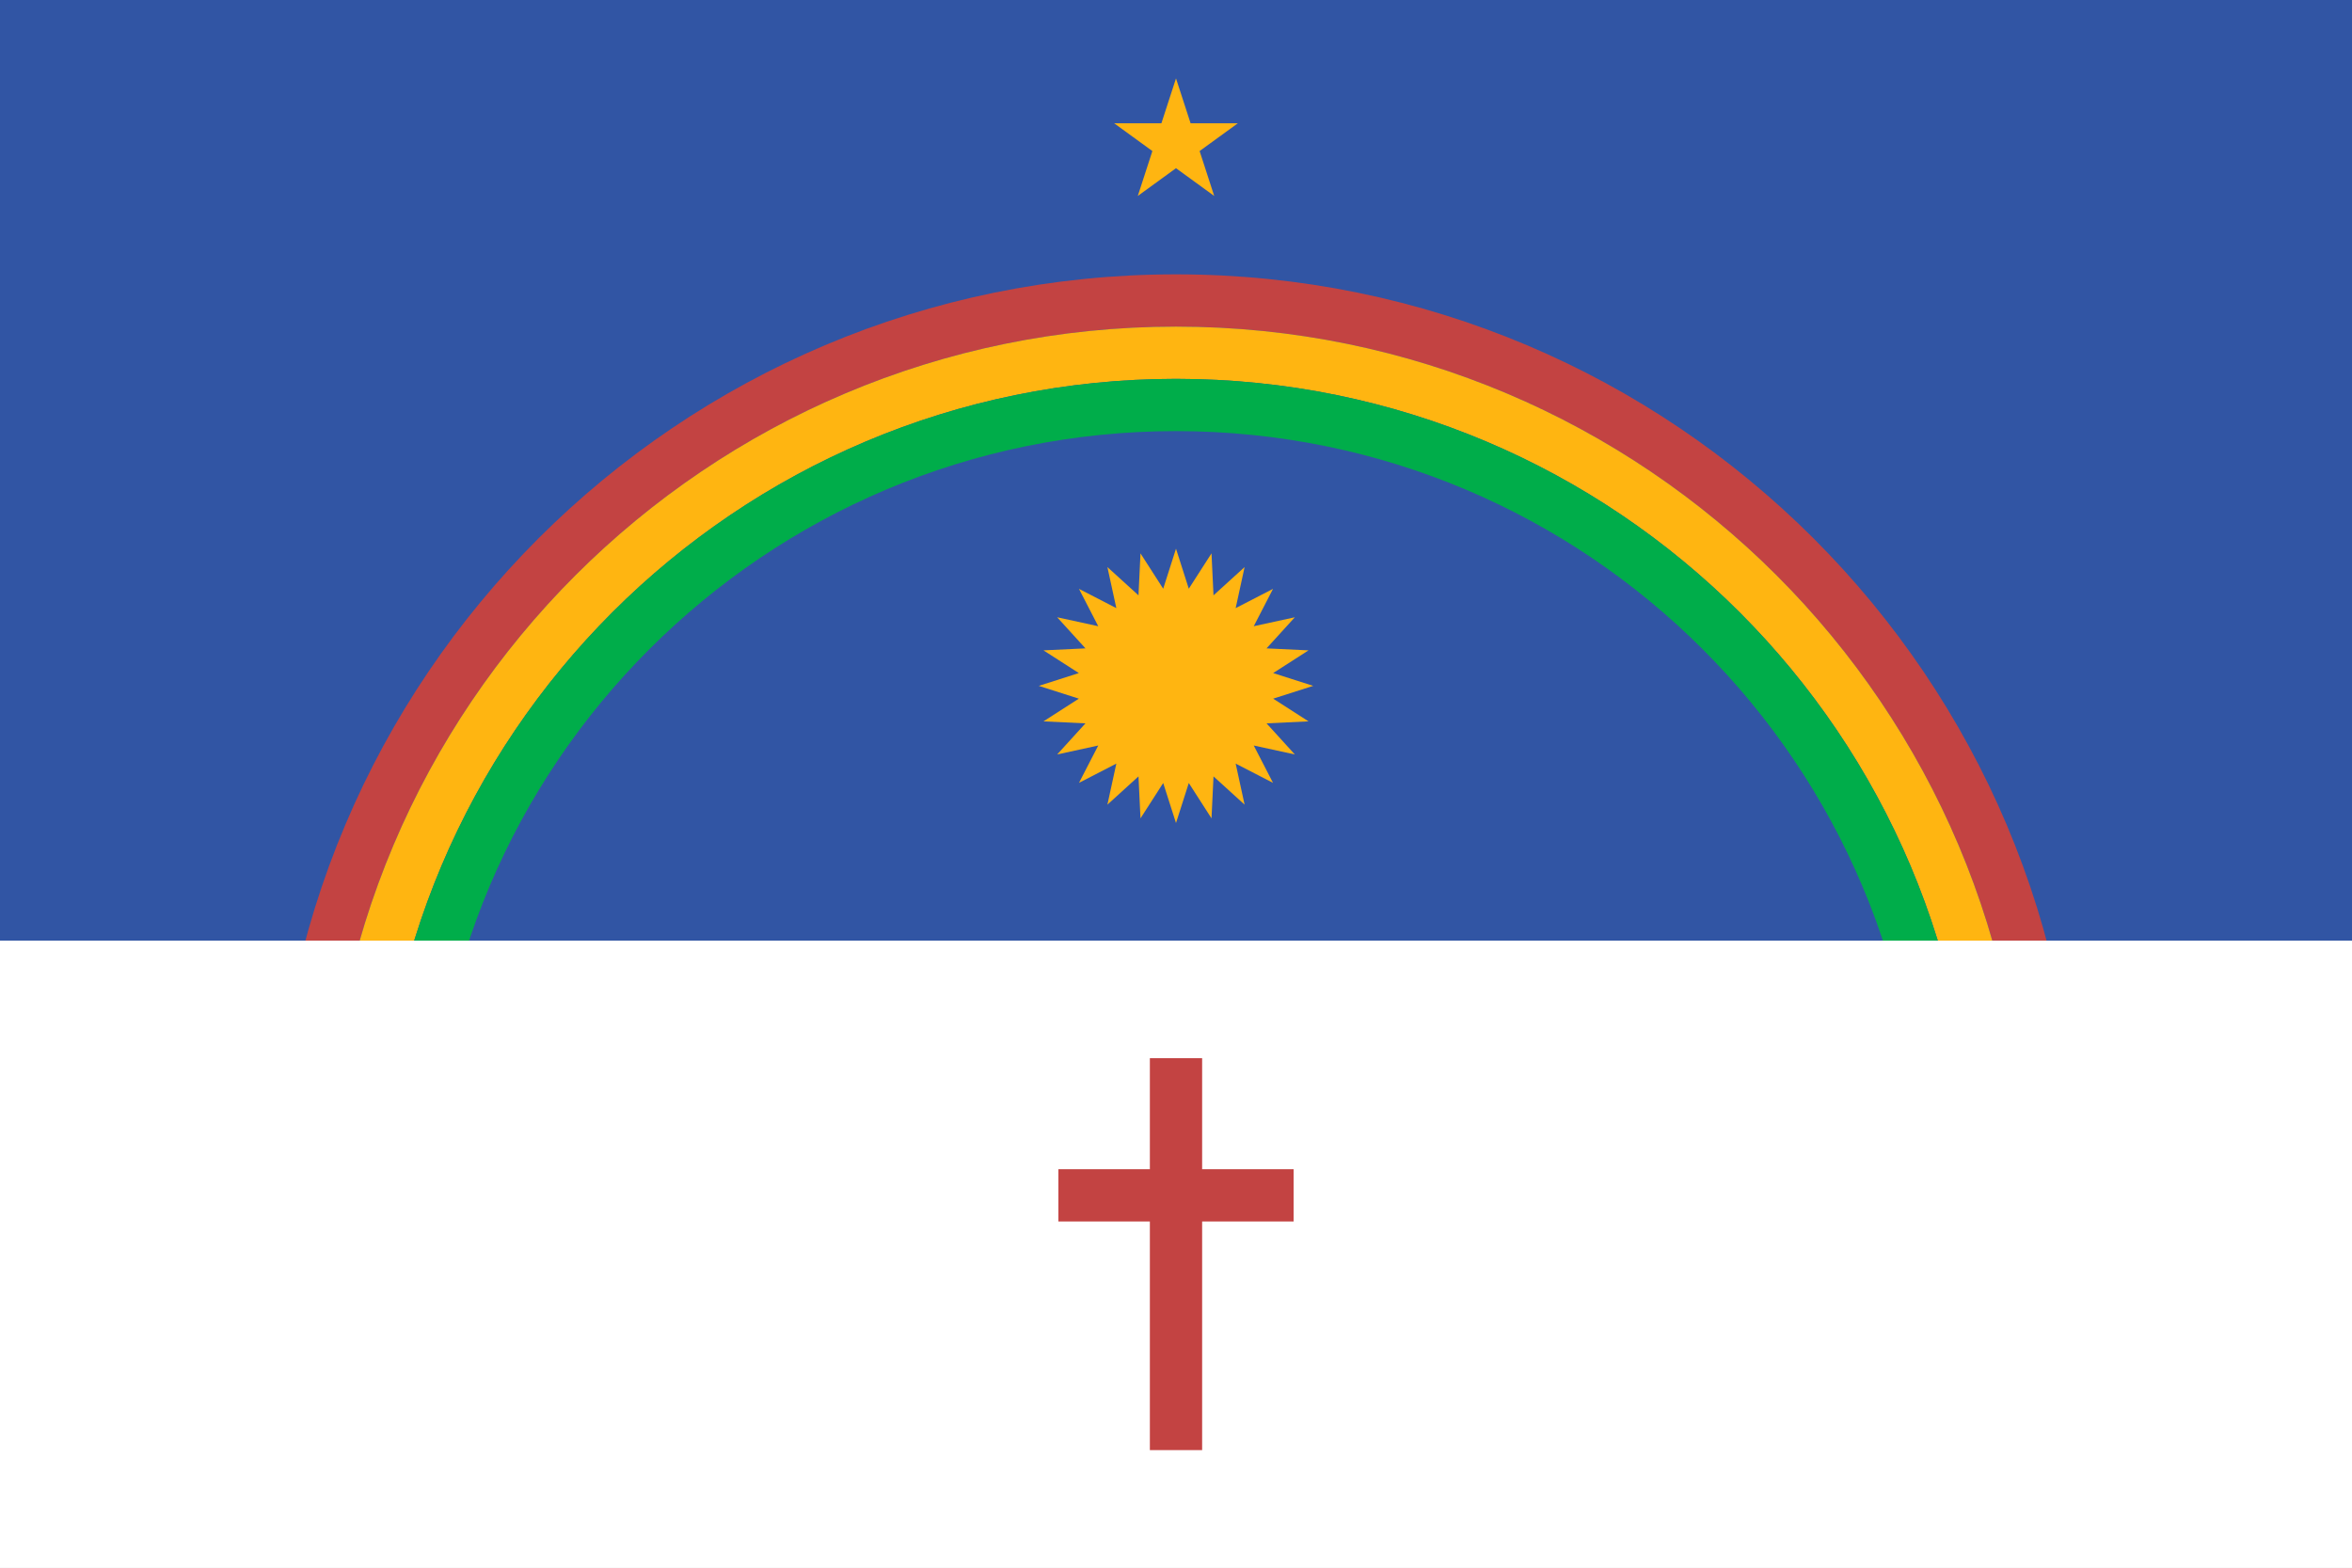
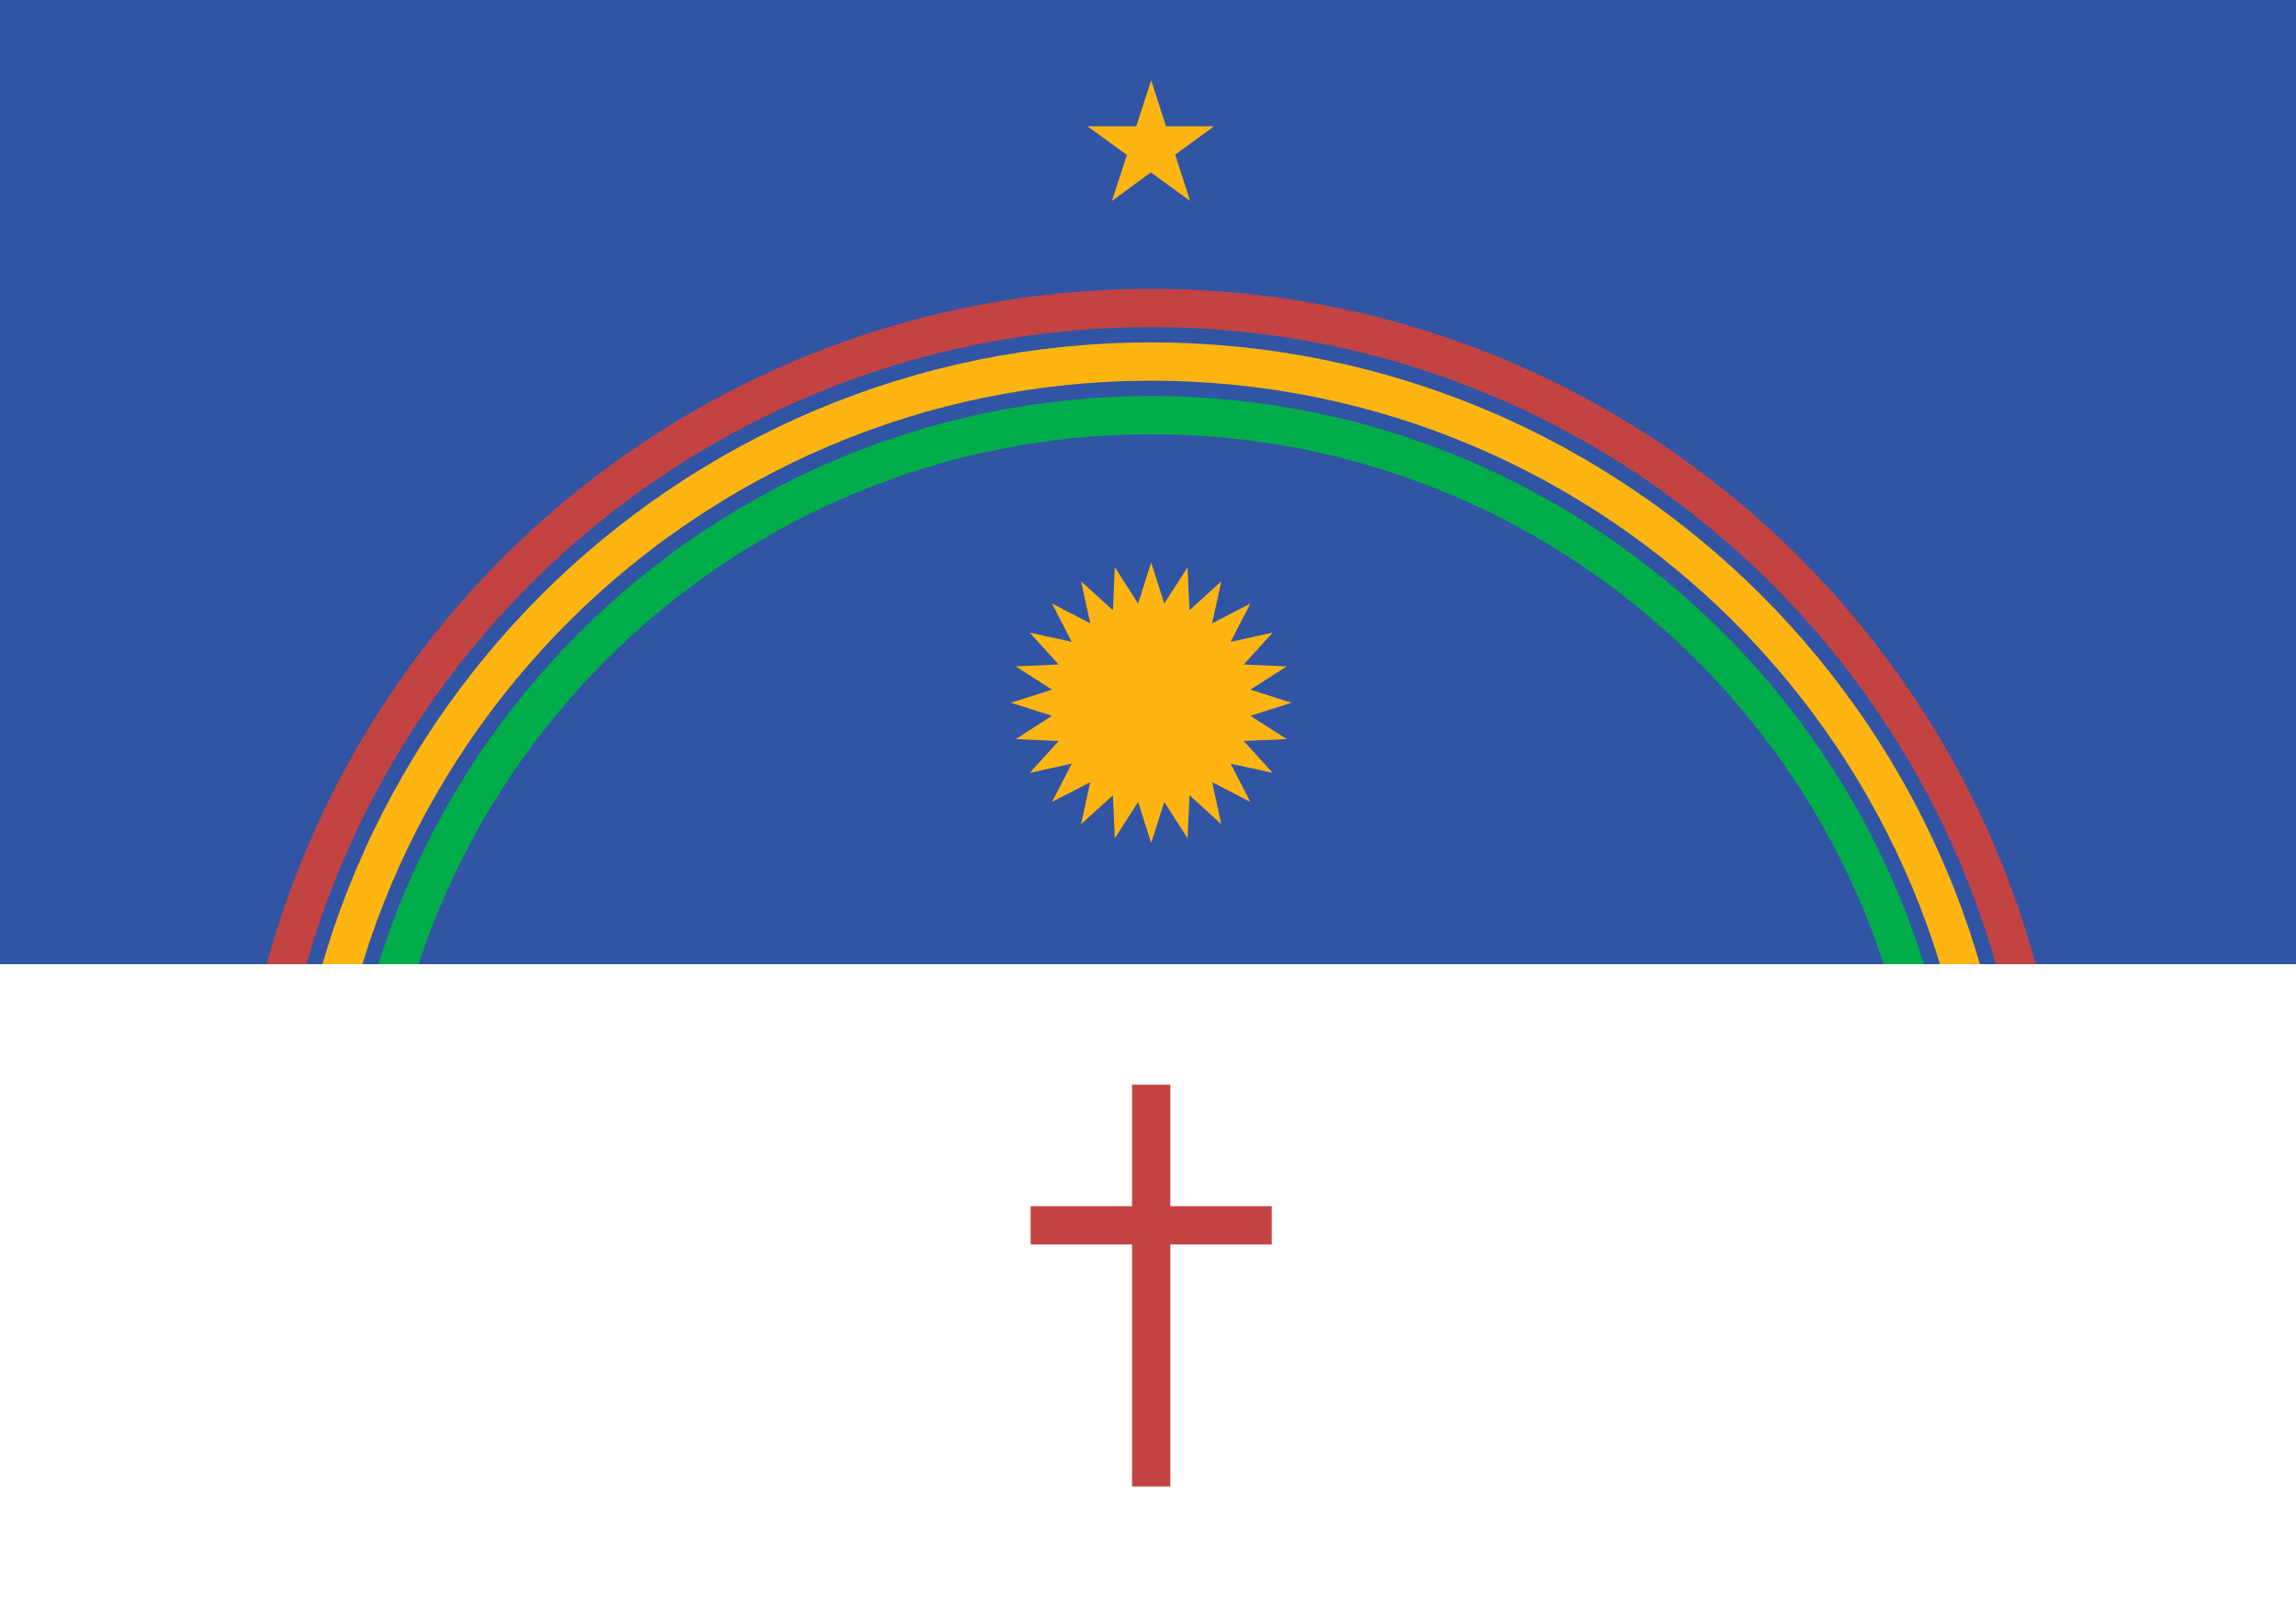
- <svg xmlns="http://www.w3.org/2000/svg" width="540" height="360" version="1.1" viewBox="0 0 540 360">
-   <path id="faixa_azul" fill="#3155A4" d="M0 0h540v216H0z" />
-   <path id="arco_vermelho" d="M69 270 A 129 129 202.5 0 1 471,270" style="fill:none;" stroke-width="12" stroke="#C34342" />
-   <path id="arco_amarelo" d="M81 270 A 117 117 202.5 0 1 459,270" style="fill:none;" stroke-width="12" stroke="#FFB511" />
-   <path id="arco_verde" d="M93 270 A 105 105 202.5 0 1 447,270" style="fill:none;" stroke-width="12" stroke="#00AD4A" />
-   <path id="faixa_branca" fill="#fff" d="M0 216h540v144H0z" />
-   <path id="cruz" d="M270 243v90m-27-58.5h54" stroke-width="12" stroke="#C34342" fill="none" />
-   <path id="sol" fill="#FFB511" d="m 270,126 2.937,9.192 5.216,-8.119 0.458,9.639 7.14,-6.493 -2.053,9.429 8.577,-4.423 -4.423,8.577 9.429,-2.053 -6.493,7.14 9.639,0.458 -8.119,5.216 9.192,2.937 -9.192,2.937 8.119,5.216 -9.639,0.458 6.493,7.14 -9.429,-2.053 4.423,8.577 -8.577,-4.423 2.053,9.429 -7.14,-6.493 -0.458,9.639 -5.216,-8.119 L 270,189 l -2.937,-9.192 -5.216,8.119 -0.458,-9.639 -7.14,6.493 2.053,-9.429 -8.577,4.423 4.423,-8.577 -9.429,2.053 6.493,-7.14 -9.639,-0.458 8.119,-5.216 L 238.5,157.5 l 9.192,-2.937 -8.119,-5.216 9.639,-0.458 -6.493,-7.14 9.429,2.053 -4.423,-8.577 8.577,4.423 -2.053,-9.429 7.14,6.493 0.458,-9.639 5.216,8.119z" />
-   <path id="strela" fill="#FFB511" d="M270 18 l8.773 27-22.968-16.687 h28.389 l-22.968 16.687z" />
+ <svg xmlns="http://www.w3.org/2000/svg" version="1.1" id="Camada_1" x="0px" y="0px" viewBox="0 0 720 504" style="enable-background:new 0 0 720 504;" xml:space="preserve">
+   <style type="text/css">
+ 	.st0{fill:#3155A4;}
+ 	.st1{fill:none;stroke:#C34342;stroke-width:12;}
+ 	.st2{fill:none;stroke:#FFB511;stroke-width:12;}
+ 	.st3{fill:none;stroke:#00AD4A;stroke-width:12;}
+ 	.st4{fill:#FFFFFF;}
+ 	.st5{fill:#FFB511;}
+ </style>
+   <path id="faixa_azul" class="st0" d="M-17,0h755.9v302.4H-17V0z" />
+   <path id="arco_vermelho" class="st1" d="M79.6,378c0-155.4,126-281.4,281.4-281.4c155.4,0,281.4,126,281.4,281.4" />
+   <path id="arco_amarelo" class="st2" d="M96.4,378c0-146.1,118.5-264.6,264.6-264.6c146.1,0,264.6,118.5,264.6,264.6" />
+   <path id="arco_verde" class="st3" d="M113.2,378c0-136.8,110.9-247.8,247.8-247.8c136.8,0,247.8,110.9,247.8,247.8" />
+   <path id="faixa_branca" class="st4" d="M-17,302.4h755.9V504H-17V302.4z" />
+   <path id="cruz" class="st1" d="M361,340.2v126 M323.2,384.3h75.6" />
+   <path id="sol" class="st5" d="M361,176.4l4.1,12.9l7.3-11.4l0.6,13.5l10-9.1l-2.9,13.2l12-6.2l-6.2,12l13.2-2.9l-9.1,10l13.5,0.6  l-11.4,7.3l12.9,4.1l-12.9,4.1l11.4,7.3l-13.5,0.6l9.1,10l-13.2-2.9l6.2,12l-12-6.2l2.9,13.2l-10-9.1l-0.6,13.5l-7.3-11.4l-4.1,12.9  l-4.1-12.9l-7.3,11.4l-0.6-13.5l-10,9.1l2.9-13.2l-12,6.2l6.2-12l-13.2,2.9l9.1-10l-13.5-0.6l11.4-7.3l-12.9-4.1l12.9-4.1l-11.4-7.3  l13.5-0.6l-9.1-10l13.2,2.9l-6.2-12l12,6.2l-2.9-13.2l10,9.1l0.6-13.5l7.3,11.4L361,176.4z" />
+   <path id="strela" class="st5" d="M361,25.2L373.2,63l-32.2-23.4h39.7L348.7,63L361,25.2z" />
</svg>
